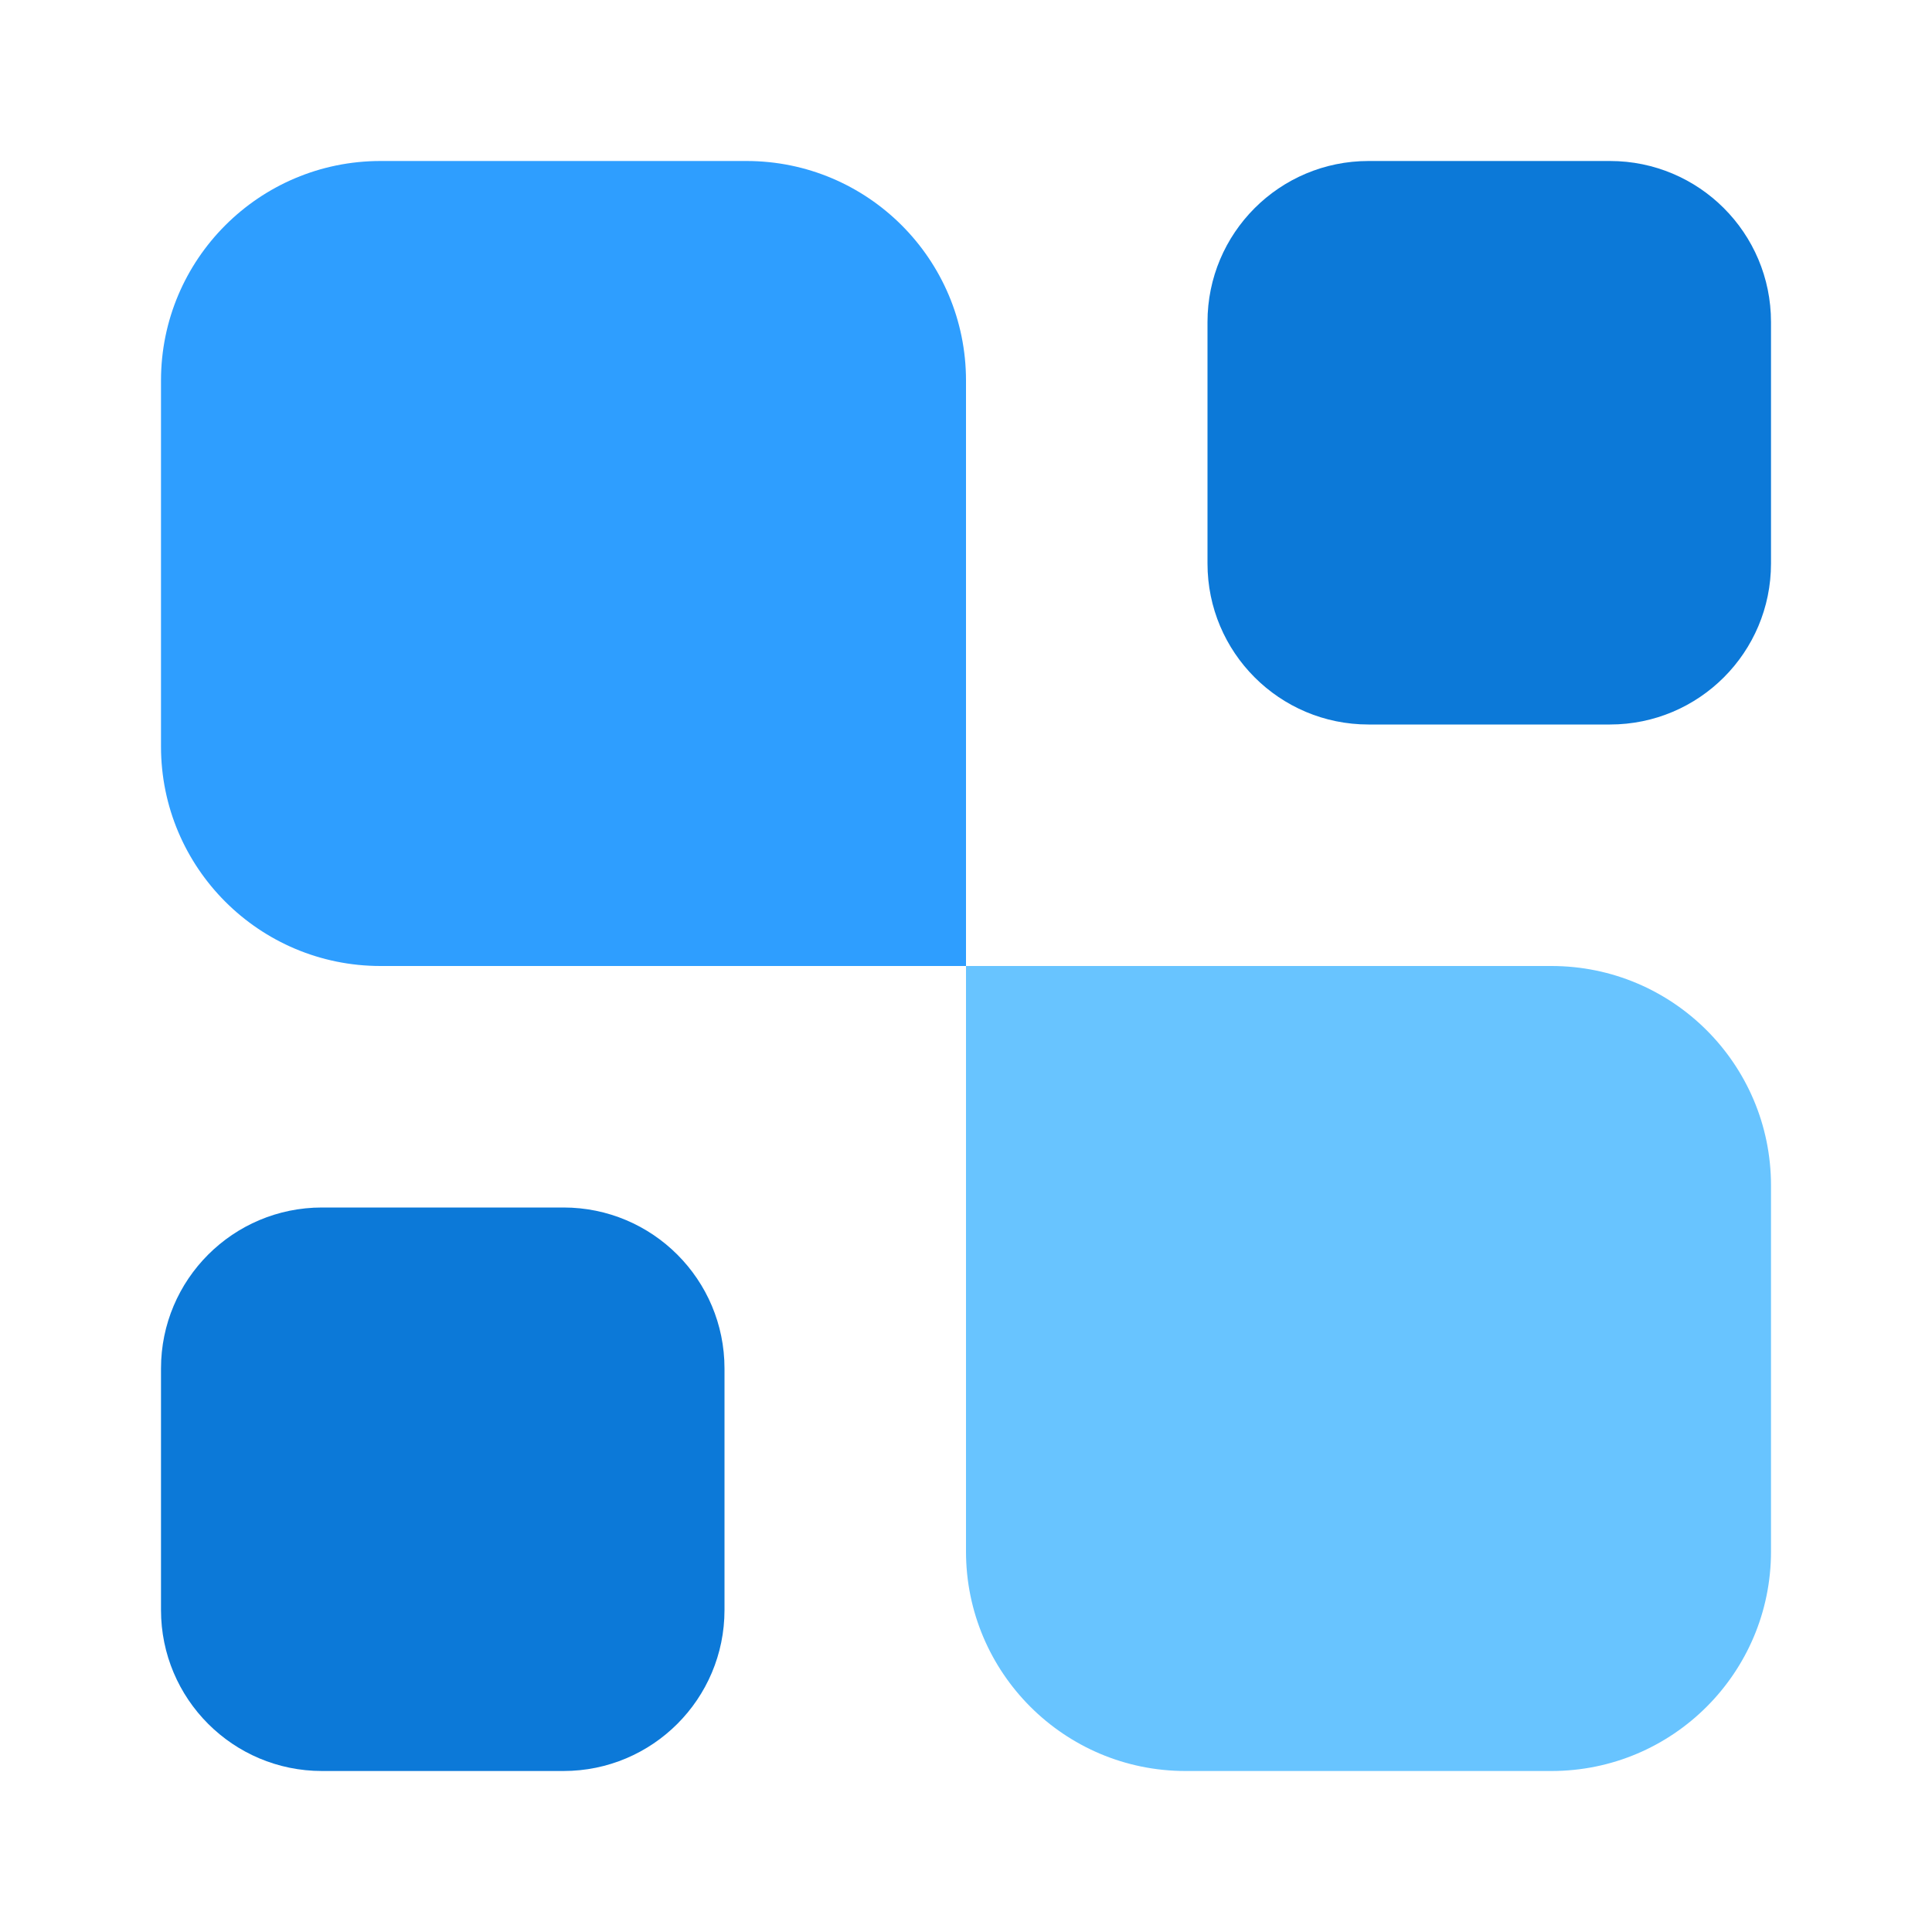
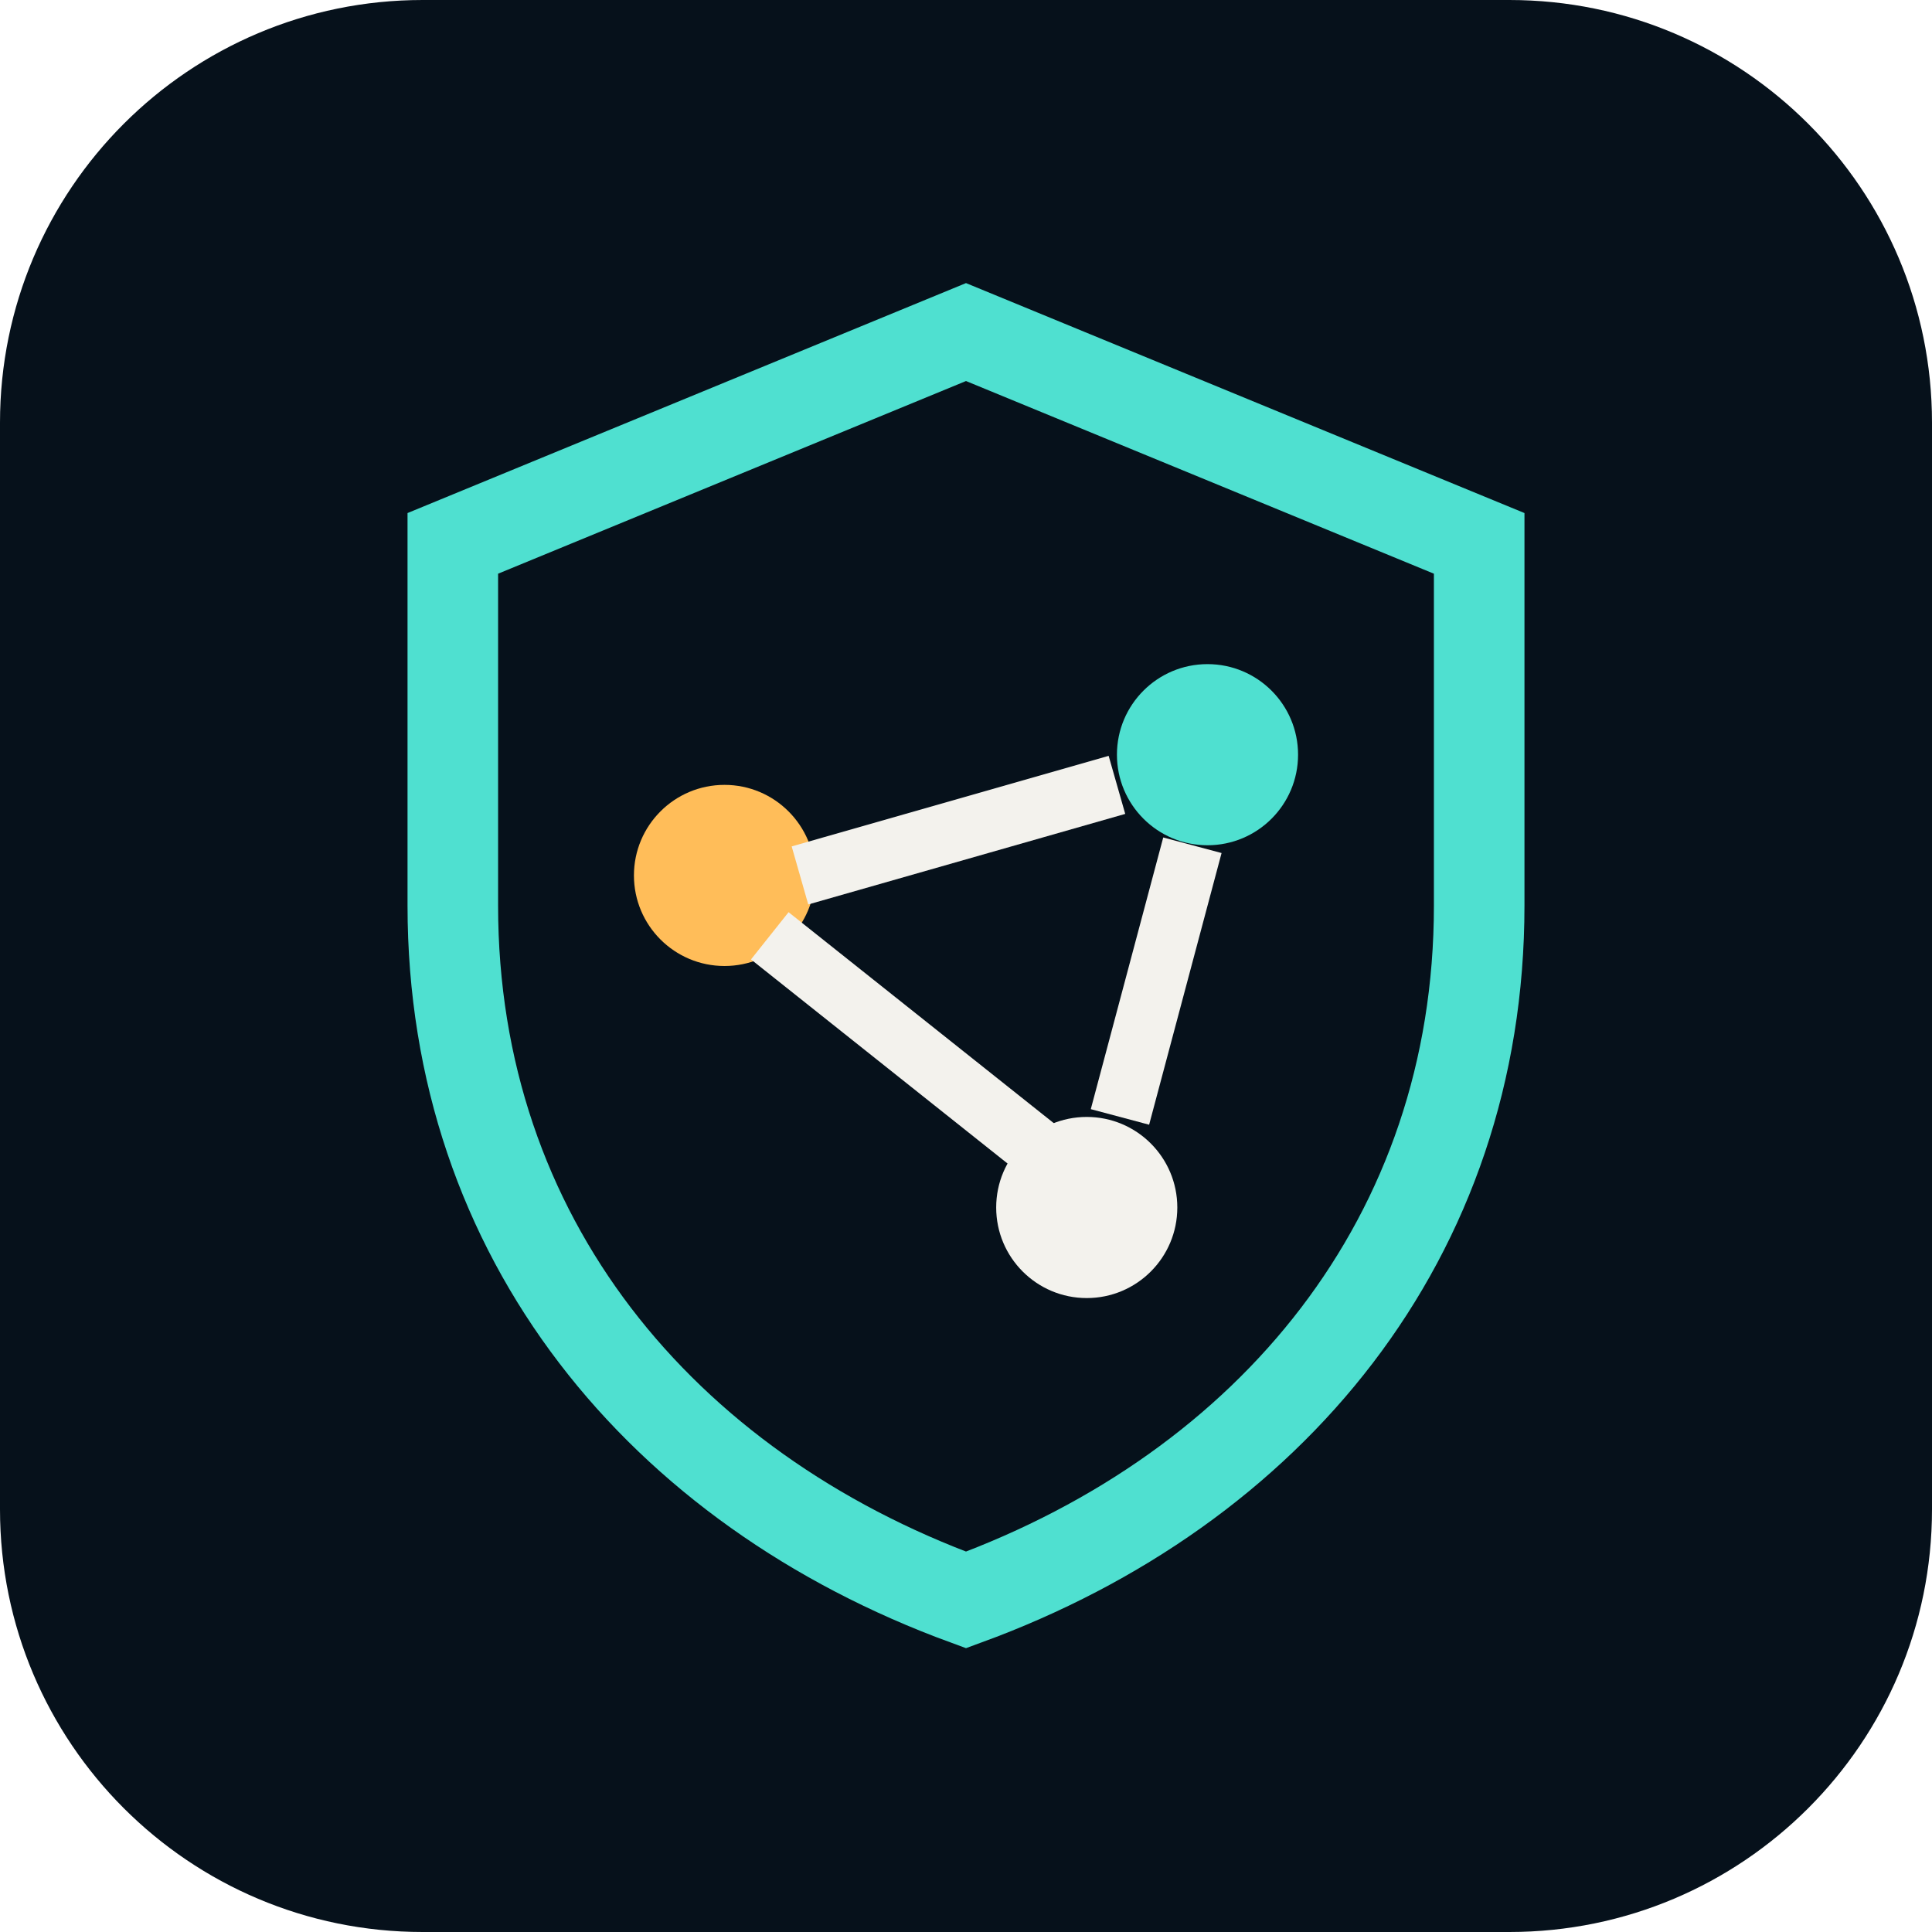
- <svg xmlns="http://www.w3.org/2000/svg" width="24" height="24" viewBox="0 0 24 24" fill="none">
-   <path d="M22 19.273C22 20.779 20.779 22 19.273 22H14.727C13.221 22 12 20.779 12 19.273V12H19.273C20.779 12 22 13.221 22 14.727V19.273Z" fill="#68C4FF" />
-   <path d="M20 2C21.105 2 22 2.895 22 4V7C22 8.105 21.105 9 20 9H17C15.895 9 15 8.105 15 7V4C15 2.895 15.895 2 17 2H20Z" fill="#0C79D8" />
-   <path d="M7 15C8.105 15 9 15.895 9 17V20C9 21.105 8.105 22 7 22H4C2.895 22 2 21.105 2 20V17C2 15.895 2.895 15 4 15H7Z" fill="#0C79D8" />
-   <path d="M12 12H4.727C3.221 12 2 10.779 2 9.273V4.727C2 3.221 3.221 2 4.727 2H9.273C10.779 2 12 3.221 12 4.727V12Z" fill="#2E9EFF" />
+ <svg xmlns="http://www.w3.org/2000/svg" viewBox="0 0 64 64">
+   <rect width="64" height="64" rx="14" fill="#06111b" />
+   <path d="M32 11 49 18v12c0 11-6.9 19.3-17 23-10.1-3.7-17-12-17-23V18l17-7Z" fill="none" stroke="#4fe0d0" stroke-width="3" />
+   <circle cx="24" cy="29" r="3" fill="#ffbd59" />
+   <circle cx="40" cy="25" r="3" fill="#4fe0d0" />
+   <circle cx="36" cy="40" r="3" fill="#f3f2ed" />
+   <path d="m26.5 29 10.5-3M25.5 31l8.8 7M39.5 28l-2.4 9" stroke="#f3f2ed" stroke-width="2" />
</svg>
